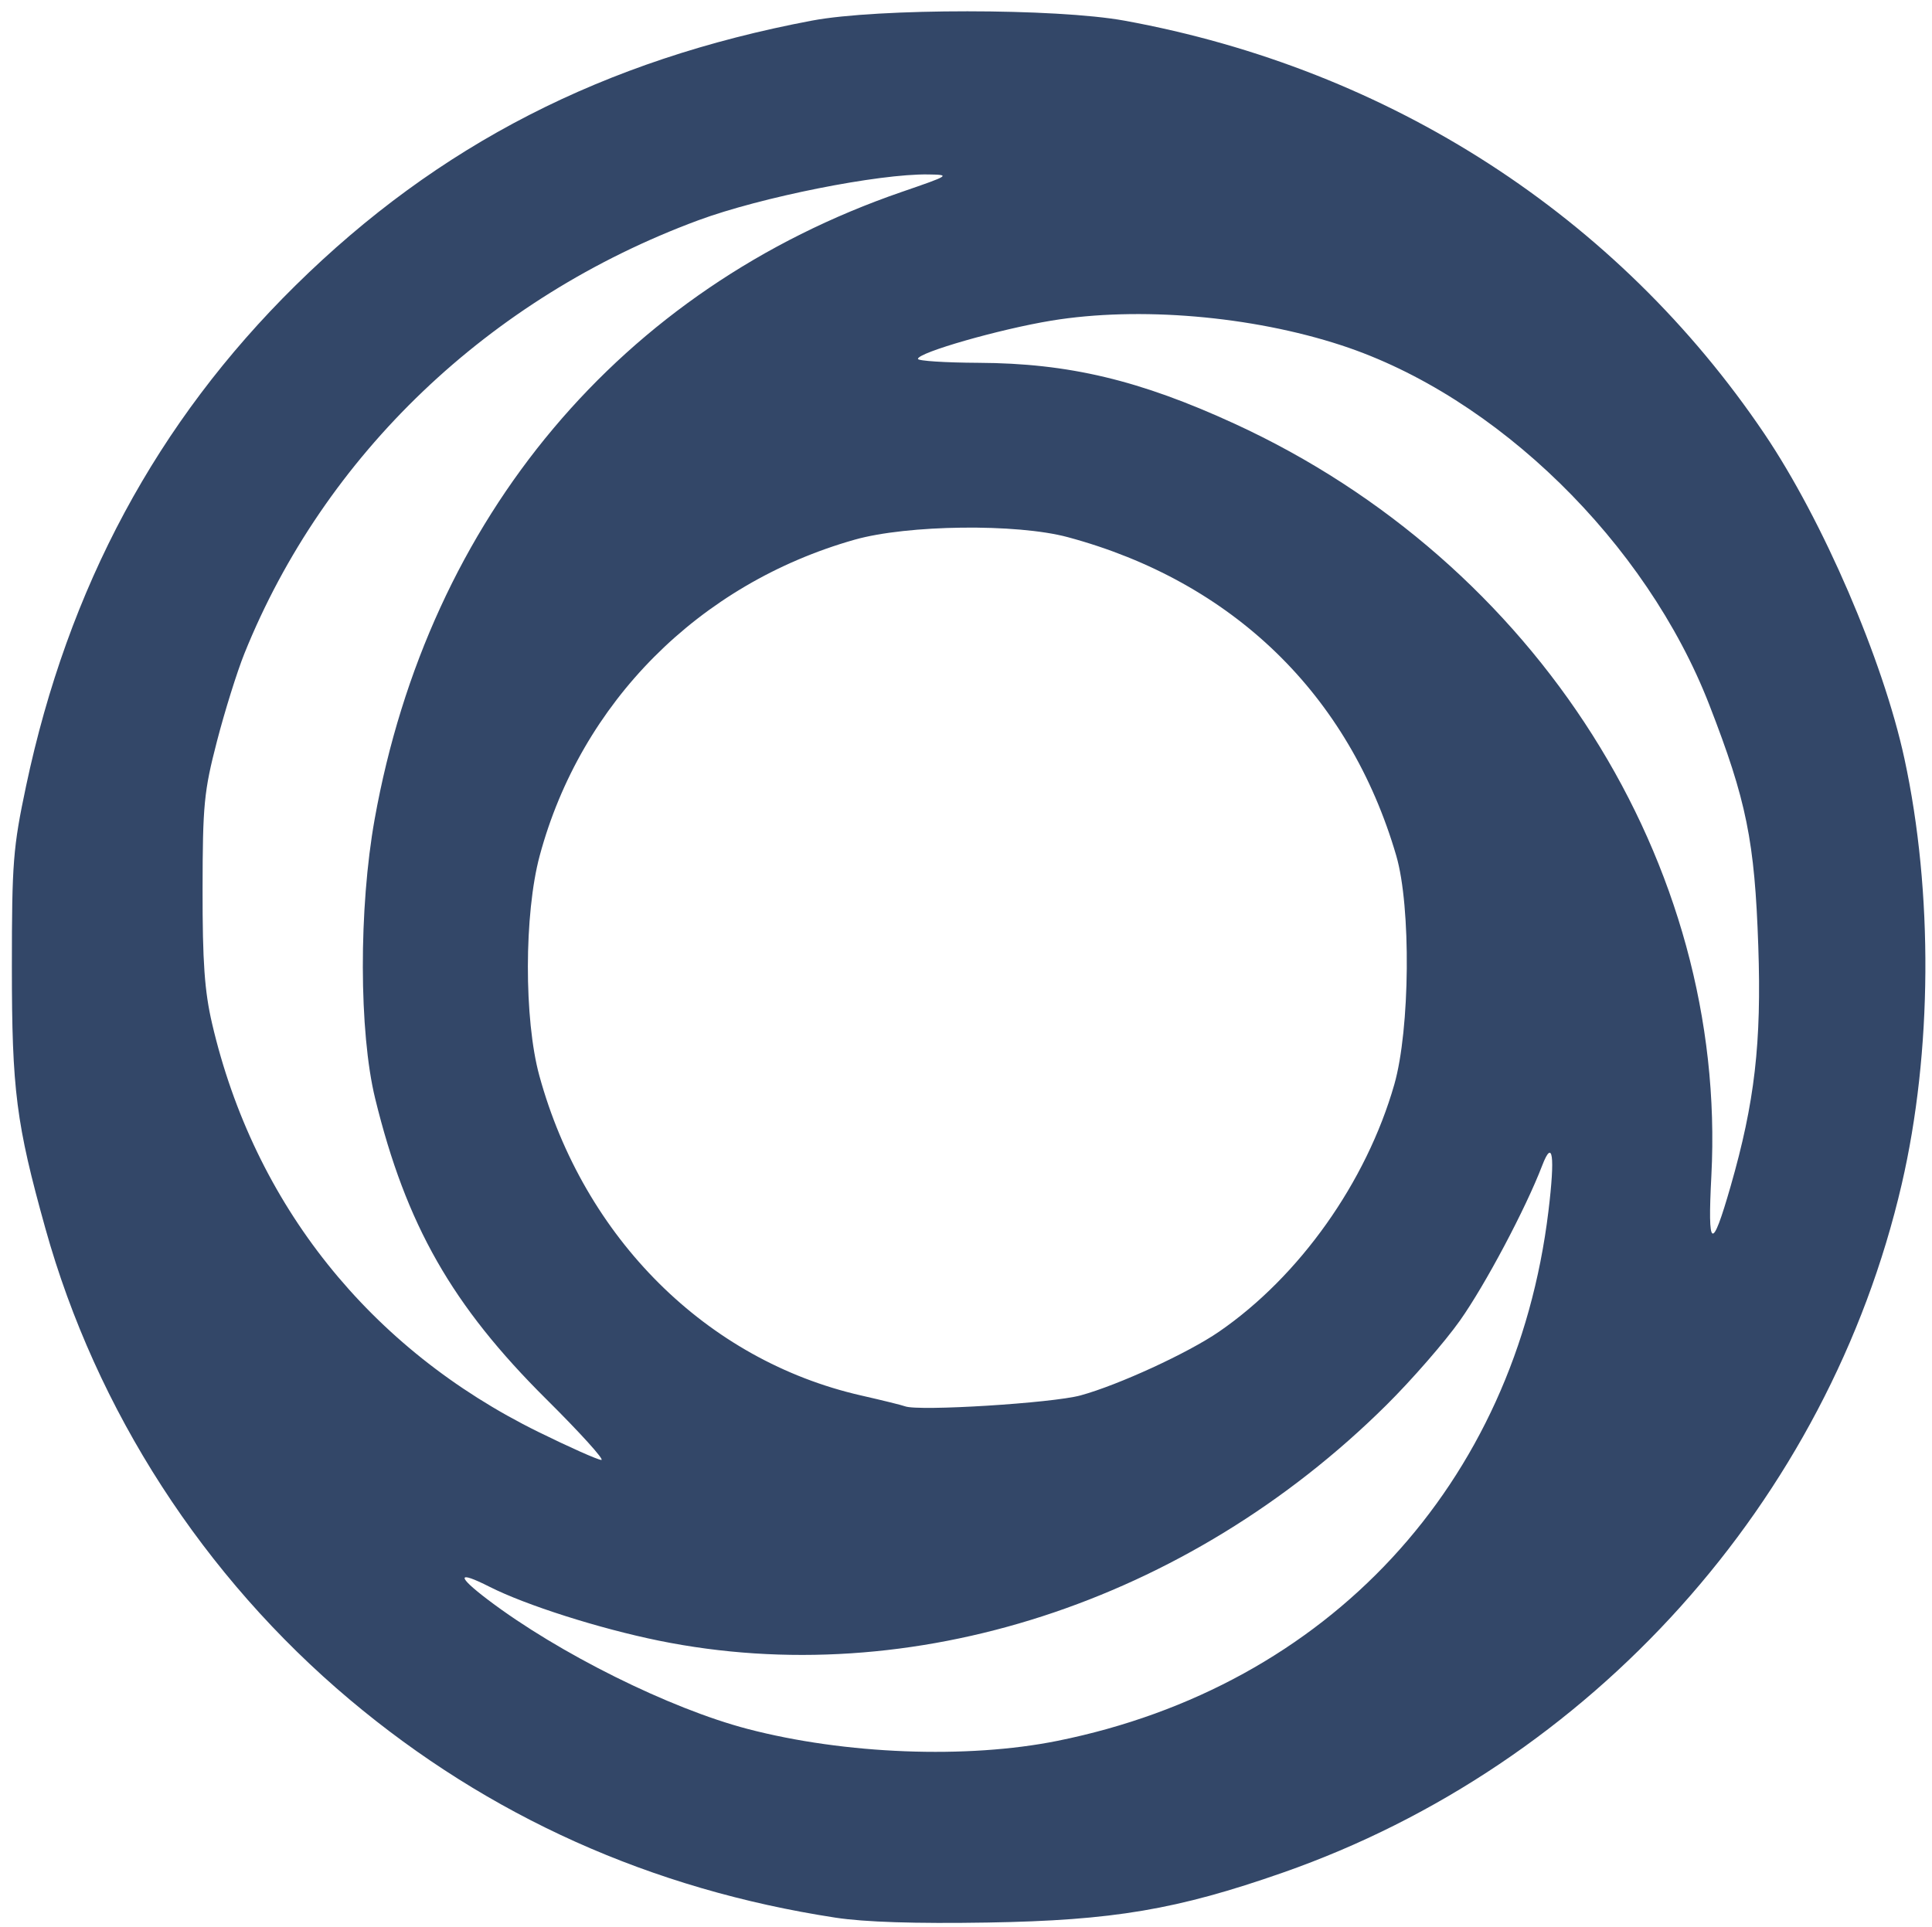
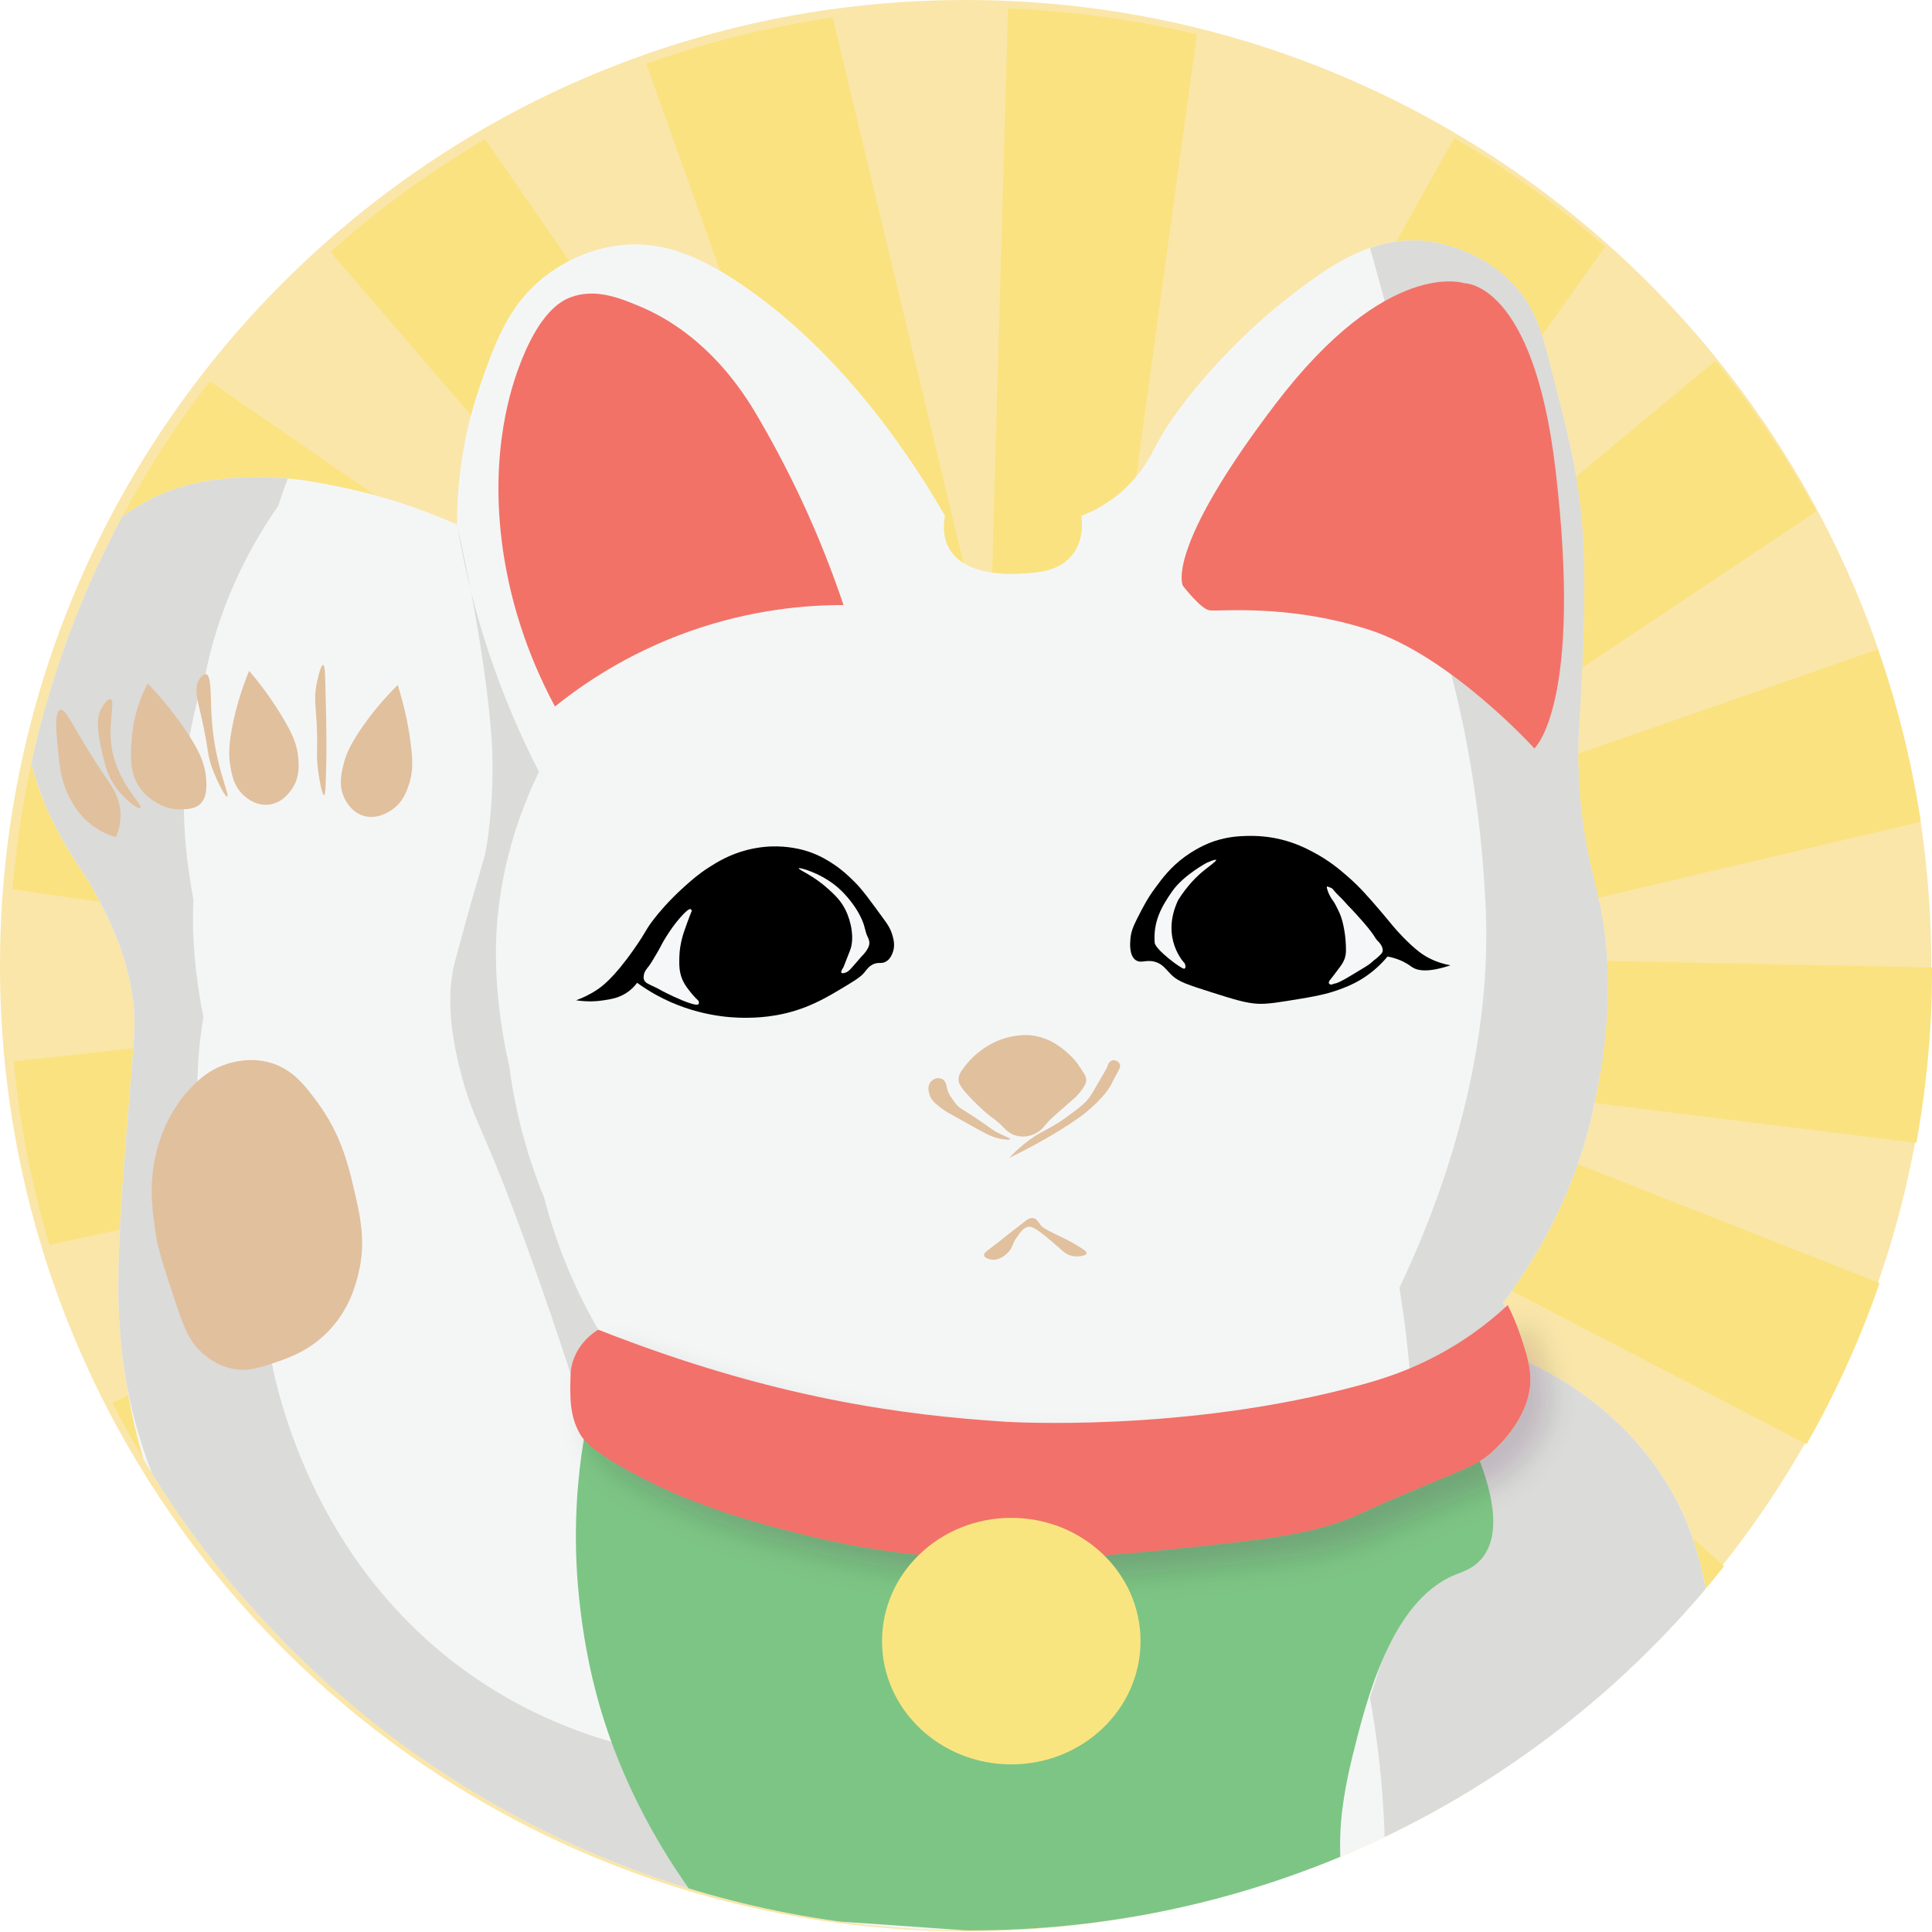
- <svg xmlns="http://www.w3.org/2000/svg" version="1.1" id="svg1" width="374" height="373" viewBox="0 0 374 373">
-   <g id="g1">
-     <path style="fill:#334768;fill-opacity:1" d="M 161.694,371.288 C 126.084,365.822 94.612,351.694 67.753,329.119 39.405,305.292 18.615,273.112 8.785,237.845 3.125,217.538 2.298,211.082 2.299,187.194 c 10e-4,-20.167 0.23,-23.083 2.747,-35 C 13.174,113.721 30.404,81.693 57.173,55.3 84.823,28.038 116.874,11.595 157.194,3.988 c 12.753,-2.406 47.29,-2.398 60.5,0.015 51.383,9.385 95.409,37.82 123.877,80.009 11.306,16.755 22.959,43.798 27.086,62.861 5.597,25.851 5.402,56.861 -0.519,82.407 -14.226,61.38 -60.084,112.403 -119.8,133.294 -20.477,7.164 -32.856,9.258 -57.145,9.666 -13.978,0.235 -23.842,-0.083 -29.5,-0.952 z m 43,-34.225 c 52.375,-10.56 88.638,-49.677 95.052,-102.532 1.309,-10.784 0.839,-14.205 -1.214,-8.843 -3.183,8.313 -11.016,23.077 -15.918,30.005 -2.919,4.125 -9.317,11.477 -14.218,16.338 -38.6,38.282 -92.01,55.582 -140.866,45.628 -11.523,-2.348 -25.757,-6.879 -32.766,-10.43 -6.325,-3.205 -6.442,-2.141 -0.278,2.535 13.631,10.339 35.155,21.045 50.241,24.991 18.823,4.923 42.482,5.833 59.966,2.308 z m -98.901,-66.119 c -18.29,-18.162 -27.191,-33.795 -33.168,-58.25 -3.144,-12.864 -3.188,-36.859 -0.1,-54.081 10.483,-58.46 47.718,-102.764 102.09,-121.472 9.293,-3.197 9.444,-3.298 5.079,-3.366 -9.598,-0.149 -32.416,4.4 -44.5,8.871 -40.522,14.995 -72.4,45.428 -87.889,83.907 -1.408,3.498 -3.8,11.148 -5.314,17 -2.504,9.672 -2.756,12.278 -2.776,28.64 -0.017,14.09 0.384,19.738 1.843,26 8.148,34.977 30.52,62.984 63.136,79.043 6.05,2.979 11.547,5.425 12.216,5.436 0.669,0.011 -4.109,-5.267 -10.617,-11.73 z m 103.401,-0.773 c 7.334,-2.01 20.784,-8.201 26.779,-12.325 15.591,-10.727 28.524,-28.966 33.936,-47.86 3.055,-10.665 3.262,-34.43 0.386,-44.291 -9.098,-31.201 -31.671,-53.097 -63.601,-61.694 -9.878,-2.66 -31.021,-2.406 -41.259,0.495 -30.091,8.526 -52.976,31.5 -60.964,61.2 -3.017,11.216 -3.049,31.68 -0.068,42.565 8.618,31.466 32.415,55.124 62.291,61.927 4.125,0.939 7.95,1.883 8.5,2.097 2.569,1.001 28.524,-0.612 34,-2.113 z m 125.82,-40.477 c 4.673,-16.256 5.999,-27.762 5.359,-46.49 -0.697,-20.397 -2.279,-28.189 -9.49,-46.752 -12.215,-31.443 -41.174,-59.751 -71.189,-69.586 -17.4,-5.702 -39.254,-7.564 -56.156,-4.786 -10.046,1.651 -25.845,6.18 -25.843,7.408 7.6e-4,0.389 5.288,0.73 11.75,0.76 17.447,0.079 31.176,3.348 49.568,11.802 58.475,26.879 95.422,85.186 92.275,145.623 -0.745,14.309 0.068,14.75 3.726,2.022 z" id="path1" />
+ <svg xmlns="http://www.w3.org/2000/svg" id="Layer_2" data-name="Layer 2" width="697" height="696.74" viewBox="0 0 697 696.74">
+   <defs>
+     <clipPath id="clippath">
+       <circle cx="350.19" cy="349.6" r="346.82" style="fill: none;" />
+     </clipPath>
+     <filter id="drop-shadow-1" x="196.97" y="461.94" width="378" height="123" filterUnits="userSpaceOnUse">
+       <feOffset dx="7" dy="7" />
+       <feGaussianBlur result="blur" stdDeviation="5" />
+       <feFlood flood-color="#231f20" flood-opacity=".16" />
+       <feComposite in2="blur" operator="in" />
+       <feComposite in="SourceGraphic" />
+     </filter>
+   </defs>
+   <g id="Layer_1-2" data-name="Layer 1">
+     <circle cx="348.37" cy="348.37" r="348.37" style="fill: #fae6a9;" />
+     <g style="clip-path: url(#clippath);">
+       <g>
+         <polygon points="388.44 328.12 354.51 328.12 365.82 -73.5 443.58 -73.5 388.44 328.12" style="fill: #fae280;" />
+         <polygon points="376.4 323.43 344.68 335.19 209.15 -44.16 281.84 -71.12 376.4 323.43" style="fill: #fae280;" />
+         <polygon points="363.44 323.23 338.07 345.22 73.36 37.57 131.51 -12.83 363.44 323.23" style="fill: #fae280;" />
+         <polygon points="351.25 327.53 335.53 356.88 -23.84 161.04 12.19 93.77 351.25 327.53" style="fill: #fbe381;" />
+         <polygon points="341.43 335.77 337.41 368.66 -69.79 310.16 -60.58 234.78 341.43 335.77" style="fill: #fae280;" />
+         <polygon points="335.24 346.89 343.45 379.03 -58.49 465.48 -77.31 391.83 335.24 346.89" style="fill: #fae280;" />
+         <polygon points="333.5 359.42 352.86 386.62 8.57 606.77 -35.81 544.44 333.5 359.42" style="fill: #fae280;" />
+         <polygon points="336.43 371.75 364.43 390.46 122.66 715.6 58.5 672.72 336.43 371.75" style="fill: #fae280;" />
+         <polygon points="343.65 382.25 376.63 390.03 268.91 777.79 193.33 759.95 343.65 382.25" style="fill: #fae280;" />
+         <polygon points="354.23 389.56 387.89 385.41 428.25 785.24 351.11 794.75 354.23 389.56" style="fill: #fae280;" />
+         <polygon points="366.77 392.73 396.73 377.18 579.92 736.96 511.26 772.6 366.77 392.73" style="fill: #fae280;" />
+         <polygon points="379.65 391.35 402 366.43 704.13 639.25 652.91 696.37 379.65 391.35" style="fill: #fae280;" />
+         <polygon points="391.19 385.59 403.02 354.55 784.71 504.86 757.61 576.01 391.19 385.59" style="fill: #fae280;" />
+         <polygon points="399.88 376.21 399.64 343.09 811.14 351.3 811.69 427.2 399.88 376.21" style="fill: #fae280;" />
+         <polygon points="404.59 364.43 392.32 333.55 779.99 198.58 808.11 269.35 404.59 364.43" style="fill: #fae280;" />
+         <polygon points="404.71 351.78 382 327.16 695.3 66.61 747.34 123.02 404.71 351.78" style="fill: #fae280;" />
+         <polygon points="400.22 339.91 370.04 324.77 568.13 -27.4 637.3 7.29 400.22 339.91" style="fill: #fae280;" />
+       </g>
+       <g>
+         <path d="M164.89,189.26c-.06-21.87,4.42-38.94,8.2-49.85,5.52-15.93,10.62-30.54,25.24-41.01,4.3-3.08,14.02-9.08,27.13-10.1,12.71-.99,25.84,2.92,44.17,15.77,35.49,24.87,59.42,61.47,71.3,82.03-.56,2.87-.88,7.25,1.26,11.36,5.57,10.69,22.73,9.69,26.5,9.46,5.96-.35,13.64-.8,18.3-6.94,4.01-5.28,3.44-11.7,3.15-13.88,3.55-1.39,8.72-3.84,13.88-8.2,7.77-6.57,11.38-13.98,12.62-16.41,9.33-18.23,31.16-40.88,46.69-53,14.31-11.16,30.7-23.95,51.74-21.45,2.16.26,19.81,2.62,32.18,17.04,6.44,7.5,8.75,15.12,11.36,25.24,7.68,29.75,11.52,44.63,12.62,67.51.91,18.86-.16,39.03-1.26,59.94-.41,7.69-.59,9.33-.63,13.88-.22,25.36,4.99,43.56,6.94,51.74,8.24,34.59.69,68.05-1.89,79.5-3.49,15.47-11.49,40.64-32.18,68.14,1.42,2.08,3.13,5.03,4.42,8.83,1.54,4.56,1.88,8.58,1.89,11.36,5.68,2.41,13.28,6.18,21.45,11.99,7.02,4.99,26.34,19.09,37.86,45.43,2.17,4.96,18.58,44.05,1.26,80.13-1.44,3-2.82,5.37-3.79,6.94-26.4,10.01-62.55,28.28-92.32,63.41-13.21,15.58-13.09,20.25-21.32,29.85-46.06,53.74-168,45.7-250.4-.29-17.08-9.53-90.7-50.62-91.51-106.86-.01-.79,0-1.45,0-1.89-2.65-.41-6.64-1.14-11.36-2.52-4.55-1.34-19.42-6.1-41.64-25.24-9.16-7.88-17.42-15-25.87-26.5-18.81-25.61-23.2-52.09-25.87-69.41-3.02-19.55-2.42-34.98-1.89-48.58.53-13.67,2.25-34.75,4.42-61.2.96-11.75,1.55-18.35,0-27.76-2.36-14.38-8.15-25.9-11.36-32.18-4.38-8.57-6.83-11.18-10.73-17.67-4.21-7.01-14.91-24.81-16.41-46.69-1.79-26.09,10.28-46.33,15.77-54.26,4.38-6.32,14.32-20.31,32.81-28.39,13.77-6.02,26.39-6.19,35.33-6.31,11.45-.15,19.93,1.48,28.39,3.15,10.98,2.17,26.14,6.14,43.54,13.88Z" style="fill: #f4f6f6;" />
+         <path d="M607.83,547.65c-11.52-26.34-30.83-40.44-37.86-45.43-8.17-5.81-15.78-9.57-21.45-11.99-.01-2.78-.35-6.8-1.89-11.36-1.28-3.8-2.99-6.76-4.42-8.83,20.68-27.5,28.69-52.67,32.18-68.14,2.58-11.45,10.14-44.92,1.89-79.5-1.95-8.18-7.16-26.38-6.94-51.74.04-4.55.23-6.19.63-13.88,1.1-20.91,2.17-41.08,1.26-59.94-1.1-22.88-4.94-37.76-12.62-67.51-2.61-10.12-4.92-17.74-11.36-25.24-7.97-9.29-18.08-13.54-24.87-15.48.19,2.99.43,5.98.56,8.96,1.42,31.8-4.48,65.32-15.46,97.74,17.57,41.75,26.5,87.45,28.51,132.3,2.01,44.83-10.22,93.2-31.13,136.94,2.63,16.31,4.3,32.74,5.03,49.05,1.44,32.14-4.52,66.09-15.66,98.87.67,3.69,1.28,7.45,1.84,11.27,3.23,22.04,4.09,42.8,3.48,61.89,35.25-16.97,70.51-33.93,105.76-50.9.96-1.57,2.35-3.94,3.79-6.94,17.32-36.08.91-75.17-1.26-80.13Z" style="fill: #dbdbd9;" />
+         <path d="M536.23,246.66c12.56,47.33,26.35,94.16,41.06,140.68,2.68-15.94,4.9-40.13-1.02-64.95-1.95-8.18-7.16-26.38-6.94-51.74.04-4.55.23-6.19.63-13.88,1.1-20.91,2.17-41.08,1.26-59.94-1.1-22.88-4.94-37.76-12.62-67.51-2.61-10.12-4.92-17.74-11.36-25.24-12.37-14.42-30.02-16.78-32.18-17.04-7.48-.89-14.35.22-20.78,2.43,14.52,52.23,28.02,104.77,41.93,157.18Z" style="fill: #dbdbd9;" />
+         <path d="M196.36,432.23c-6.11-14.94-10.43-30.8-12.59-47.3-2.56-11.19-4.21-22.72-4.73-34.5-1.14-25.55,4.72-49.91,15.41-72.01-4.55-8.85-9.06-18.66-13.22-29.44-8.48-21.93-13.42-42.3-16.34-59.73,8.3,36.81,11.82,65.39,12.58,79.36.97,18.02-1.46,33.97-1.88,36.34-.3,1.68-.65,3.31-.65,3.31-.94,4.07-2.39,7.6-8.47,30.02-1.88,6.96-2.83,10.43-3,11.36-1.25,6.77-2.37,18.62,3.24,39.16,3.36,12.3,5.89,15.81,13.78,35.4,1.89,4.68,5.4,13.73,11.94,32.03,3.72,10.41,8.35,23.73,13.43,39.39,1.17-2.42,2.9-5.39,5.43-8.45,1.95-2.35,3.91-4.21,5.64-5.64-4.12-6.91-8.45-15.17-12.4-24.75-3.66-8.9-6.28-17.2-8.18-24.56Z" style="fill: #dbdbd9;" />
+         <path d="M271.85,635.65c7.3-.02,14.61-.04,21.91-.06-.22-.59-.42-1.19-.63-1.79-7.03,1.09-14.14,1.7-21.28,1.85Z" style="fill: #dbdbd9;" />
+         <path d="M96.73,484.87c-14.95-25.82-23.96-55.65-25.37-87.12-.47-10.49.33-20.76,2.03-30.81-1.94-9.64-3.21-19.51-3.66-29.56-.19-4.34-.13-8.63.06-12.9-1.77-9.1-2.89-18.42-3.32-27.89-.84-18.74,2.05-36.9,7.78-54.01,4.42-21.66,13.52-42,26.11-60.07,1.09-3.31,2.17-6.63,3.49-9.85-3.36-.31-6.92-.5-10.88-.45-8.95.12-21.56.29-35.33,6.31-18.49,8.09-28.43,22.07-32.81,28.39-5.49,7.93-17.56,28.18-15.77,54.26,1.5,21.88,12.19,39.68,16.4,46.69,3.9,6.49,6.35,9.1,10.73,17.67,3.21,6.28,9,17.8,11.36,32.18,1.55,9.42.96,16.02,0,27.76-2.16,26.46-3.89,47.53-4.42,61.2-.53,13.61-1.12,29.03,1.89,48.58,4.8,31.11,17.39,53.88,25.87,69.41,2.59,4.75,9.04,16.23,21.22,33.07,34.12,47.16,70.19,76.89,78.74,83.8,29.2,23.61,57.93,40.38,82.73,52.31,7.85-69.65,11.48-98.21,12.15-98.2,0,0,.19,0,.19-.01,0-.04-1.69-.22-4.07-.44-17.73-.85-53.64-5.12-89.34-29.14-61.29-41.24-73.63-108.2-75.77-121.22Z" style="fill: #dbdbd9;" />
+         <path d="M200.22,254.88c10.04-8.09,26.26-19.23,48.58-27.13,22.65-8.01,42.55-9.5,55.52-9.46-3.92-11.65-8.86-24.4-15.14-37.86-5.56-11.91-11.36-22.64-17.04-32.18-6.97-11.59-20.08-28.89-41.64-37.86-7.14-2.97-15.81-6.44-24.61-3.15-3.3,1.23-11.43,5.21-18.93,25.87-3.15,8.68-11.39,34.61-4.42,71.93,2.21,11.81,6.85,29.67,17.67,49.85Z" style="fill: #f27268;" />
+         <path d="M426.74,211.34s-6.94-12.62,33.44-65.62c40.38-53,68.14-43.54,68.14-43.54,0,0,24.82-.52,32.81,66.88,10.1,85.18-7.57,100.95-7.57,100.95,0,0-30.29-33.44-59.94-42.91-29.66-9.46-54.26-6.31-57.42-6.94-3.15-.63-9.46-8.83-9.46-8.83Z" style="fill: #f27268;" />
+         <path d="M207.79,360.88c1.84-.66,4.59-1.81,7.57-3.79,1.61-1.07,5.87-3.99,13.25-14.51,4.93-7.02,4-6.82,7.57-11.36,1.33-1.7,5.02-6.26,10.73-11.36,2.66-2.38,5.1-4.55,8.83-6.94,2.95-1.88,7.4-4.67,13.88-6.31,5.01-1.27,9.06-1.29,10.73-1.26,5.91.11,10.25,1.52,11.36,1.89,4.25,1.44,7.16,3.32,8.83,4.42,3.28,2.15,5.37,4.17,7.57,6.31,2.87,2.79,5.7,6.7,11.36,14.51.63.88,1.83,2.56,2.52,5.05.4,1.42,1.02,3.8,0,6.31-.29.72-.95,2.34-2.52,3.15-1.38.72-2.21.16-3.79.63-1.98.59-3.02,2.18-3.79,3.15-1.41,1.8-4.31,3.51-10.1,6.94-1.93,1.14-6.27,3.71-11.36,5.68-9.72,3.75-18.3,3.8-22.08,3.79-4.43-.02-17.59-.52-31.55-8.2-2.94-1.62-5.28-3.21-6.94-4.42-.64.86-1.66,2.05-3.15,3.15-2.95,2.19-5.91,2.69-8.83,3.15-2.32.37-5.82.66-10.1,0Z" />
+         <path d="M409.7,346.37c-2.35-1.7-2.02-5.92-1.89-7.57.18-2.3.8-4.21,2.52-7.57,2.26-4.41,3.61-7.05,6.31-10.73,2.64-3.59,5.56-7.57,10.73-11.36,5.13-3.77,9.74-5.35,10.73-5.68,5.08-1.69,9.23-1.82,11.99-1.89,5.47-.14,9.76.72,11.99,1.26,5.26,1.27,8.94,3.16,11.36,4.42,6.01,3.13,9.96,6.53,12.62,8.83,4.58,3.98,7.72,7.64,11.99,12.62,3.77,4.39,4.68,5.86,8.2,9.46,4.6,4.7,7.17,6.41,9.46,7.57,2.96,1.5,5.68,2.18,7.57,2.52-8.17,2.73-11.95,1.95-13.88.63-.56-.38-2.04-1.54-4.42-2.52-1.79-.74-3.37-1.09-4.42-1.26-1.86,2.24-4.93,5.44-9.46,8.2-3.21,1.96-5.93,2.96-8.2,3.79-2.59.94-5.93,1.94-13.25,3.15-8.26,1.37-12.4,2.05-15.77,1.89-4.43-.21-8.84-1.61-17.67-4.42-7.24-2.3-10.91-3.49-13.25-5.68-2.29-2.14-3.31-4.21-6.31-5.05-3.28-.91-5.04.75-6.94-.63Z" />
+         <path d="M238.81,340.54s3.85-7.13,8.51-11.51c.59-.55,1.44-1.27,1.9-1,.07.04.26.18.34.62-.37.9-.89,2.2-1.47,3.78-1.03,2.81-1.7,4.61-2.21,6.86-.27,1.2-.74,3.3-.8,6.07-.06,2.73-.12,5.63,1.4,8.69.77,1.54,1.77,2.8,2.69,3.95,1.08,1.35,2.09,2.39,2.85,3.11.12.36.22.86-.03,1.16-.16.2-.79.69-5.98-1.43-2.23-.92-3.93-1.75-5.59-2.57-2.94-1.45-1.91-1.08-3.78-1.98-2.58-1.24-3.95-1.66-4.35-2.96-.17-.54-.1-1-.03-1.47.21-1.42,1-2.25,1.85-3.36.63-.82,1.37-2.07,2.85-4.57.81-1.36,1.14-2.05,1.86-3.38Z" style="fill: #f6f7f8;" />
+         <path d="M288.21,313.27c.15-.32,2.7.5,4.48,1.2,5.19,2.03,8.61,4.87,9.62,5.74.5.43,5.61,4.9,8.49,11.24,1.5,3.3,1.12,4.29,2.27,6.64.19.39.68,1.33.54,2.51-.05.39-.16.84-.54,1.55-.69,1.32-1.47,2.08-2.33,2.99-.24.25-1.07,1.22-2.75,3.17-1.27,1.48-2.01,2.36-3.29,2.69-.27.07-.91.23-1.14-.06-.33-.42.42-1.51.72-1.97t2.39-6.1c1.58-4.02.58-10.21-1.73-14.76-1.7-3.35-3.85-5.31-6.16-7.41-5.43-4.95-10.8-6.94-10.58-7.41Z" style="fill: #f6f7f8;" />
+         <path d="M416.57,340.12c-.56-7.57,2.35-12.91,6.38-18.65,4.03-5.74,12.39-10.2,12.39-10.2,1.51-.65,3.22-1.33,3.39-1.04.22.39-2.41,2.22-4.26,3.71-2.63,2.11-6.06,5.44-9.4,10.72-6.62,13.91,2.35,22.91,2.35,22.91,0,0,.68,1.59-.16,1.91s-10.48-6.93-10.68-9.36Z" style="fill: #f6f7f8;" />
+         <path d="M478.78,320.68c.64,2.26,1.73,3.71,1.73,3.71.97,1.28,1.46,2.31,2.45,4.36,1.24,2.58,1.65,4.82,2.03,6.93.08.43.43,2.43.54,5.08.09,2.27.12,3.44-.36,4.9-.46,1.41-1.17,2.37-1.79,3.23-2.15,2.95-3.41,4.48-3.41,4.48-.21.25-.74.91-.54,1.37.13.29.5.41.54.42.37.11.71-.04.9-.12,1.02-.43.53,0,1.91-.6,1.58-.69,3.26-1.7,3.41-1.79,1.39-.84,2.79-1.67,4.18-2.51,2.62-1.58,2.89-1.74,3.53-2.21,1.37-1.01,1.12-1.04,2.63-2.15,0,0,.57-.42,1.55-1.43.3-.31.6-.64.72-1.14.06-.27.07-.55,0-.9-.29-1.44-1.49-2.57-1.49-2.57-1.83-1.72-.35-1.51-8.19-10.1-2.79-3.06-2.5-2.56-4.06-4.36-1.26-1.45-2.78-2.66-3.95-4.18-.1-.14-.34-.47-.78-.72-.17-.1-.15-.06-.9-.36-.45-.18-.57-.24-.66-.18-.19.13-.05.65,0,.84Z" style="fill: #f6f7f8;" />
+         <path d="M81.99,383.8c1.96-.61,8.16-2.47,15.3-.48,8.2,2.29,12.75,8.29,17.22,14.35,8.36,11.34,11.08,22.39,12.91,30.13,2.55,10.78,4.72,19.97,1.91,31.56-1.03,4.27-3.3,13.13-11,21.04-6.93,7.11-14.52,9.63-20.08,11.48-4.93,1.64-9.07,2.95-14.35,1.91-5.77-1.14-9.54-4.43-11-5.74-4.29-3.85-6.26-8.21-9.56-18.17-4.2-12.68-6.3-19.02-7.17-24.87-1.29-8.66-2.99-20.13,1.43-33.47,3.34-10.07,8.42-15.93,9.56-17.22,2.91-3.27,7.26-8.15,14.82-10.52Z" style="fill: #e1c09e;" />
+         <path d="M21.73,256.12c-2.2.76-1.42,8.47-.72,15.3.6,5.85,1.17,10.95,4.3,16.74,1.22,2.25,3.39,6.17,7.89,9.56,3.28,2.48,6.5,3.69,8.61,4.3.78-1.82,1.73-4.66,1.67-8.13-.1-5.99-3.11-10.26-5.26-13.39-11.92-17.41-14.22-25.17-16.5-24.39Z" style="fill: #e1c09e;" />
+         <path d="M39.9,252.29c1.71.53-.77,7.92.24,16.26,1.66,13.64,11.72,21.94,10.52,22.95-.77.65-5.1-2.66-8.13-6.46-3.83-4.81-4.81-9.41-6.22-16.02-1.83-8.61-.67-11.72.24-13.39.75-1.39,2.35-3.66,3.35-3.35Z" style="fill: #e1c09e;" />
+         <path d="M74.33,243.21c2.08.43,1.53,8.32,2.07,16.26,1.13,16.66,6.63,27.52,5.58,27.9-.74.26-3.39-5.07-4.94-8.93-2.48-6.18-1.57-7.17-4.14-18.65-1.74-7.76-3.15-11.74-.8-14.98.29-.4,1.3-1.79,2.23-1.59Z" style="fill: #e1c09e;" />
+         <path d="M53.29,246.56c6.3,6.6,10.81,12.67,13.87,17.22,4.71,6.99,6.72,11.47,7.17,16.74.22,2.57.57,7.4-2.39,9.8-1.76,1.43-4.17,1.57-5.98,1.67-.69.04-3.29.15-6.46-.96-.48-.17-5.26-1.9-8.61-6.22-4.29-5.54-3.8-12.2-3.35-18.41.32-4.4,1.45-11.63,5.74-19.85Z" style="fill: #e1c09e;" />
+         <path d="M89.88,242.01c6.21,7.28,10.41,13.84,13.15,18.65,2.53,4.44,4.11,7.92,4.54,12.43.26,2.77.6,6.95-1.91,11-.65,1.05-3.54,5.71-8.85,6.22-4.48.43-7.76-2.38-8.61-3.11-3.96-3.39-4.72-8.2-5.26-11.96-.35-2.44-.62-6.34,1.2-14.82,1-4.69,2.7-11.06,5.74-18.41Z" style="fill: #e1c09e;" />
+         <path d="M143.49,247.11c2.88,9.13,4.18,16.8,4.83,22.3.59,5.07.7,8.9-.67,13.22-.84,2.65-2.16,6.63-6.06,9.38-1.01.71-5.49,3.87-10.57,2.27-4.29-1.35-6.21-5.22-6.71-6.22-2.32-4.67-1.15-9.39-.18-13.06.63-2.38,1.9-6.08,6.89-13.18,2.75-3.92,6.81-9.13,12.47-14.71Z" style="fill: #e1c09e;" />
+         <path d="M114.19,246.87c.57-3.08,1.69-7.09,2.39-7.01.6.07.7,3.09.8,6.85.52,19.05.42,24.42.32,29.01-.19,8.61-.34,11.12-.8,11.16-.65.05-1.61-5-2.07-8.29-.83-5.92-.23-7.47-.48-14.98-.28-8.73-1.23-10.93-.16-16.74Z" style="fill: #e1c09e;" />
+         <path d="M347.87,384.92c1.53-1.95,7.82-9.99,19.29-11.32,1.09-.13,2.32-.26,3.99-.16,7.93.49,13.24,5.65,15.46,7.81,1.42,1.38,2.28,2.68,3.99,5.26.81,1.23,1.34,2.15,1.28,3.35-.02.4-.13,1.17-1.28,2.87-1.38,2.05-2.83,3.31-2.87,3.35-5.93,5.16-8.89,7.74-9.88,8.93-1.1,1.31-2.1,2.74-4.14,3.83-1.59.85-2.98,1.05-3.51,1.12-2.22.26-3.91-.33-4.3-.48-1.94-.72-3.11-1.97-3.67-2.55-3.97-4.14-4.28-2.92-11-9.72-4.84-4.9-5.48-6.41-5.42-7.97.05-1.13.47-2.26,2.07-4.3Z" style="fill: #e1c09e;" />
+         <path d="M370.82,442.62c-1.52.33-2.51,1.69-3.83,3.51-2.03,2.81-1.48,3.73-3.19,5.58-.58.63-3.03,3.11-6.06,2.71-.26-.03-2.43-.32-2.71-1.43-.31-1.21,1.93-2.17,6.06-5.58,2.86-2.36,5.86-4.55,8.77-6.85.58-.46,1.66-1.32,2.87-1.12,1.28.21,1.84,1.45,2.71,2.55.88,1.12,3.09,2.18,7.49,4.3,1.33.64,3.97,1.88,7.17,3.98,1.24.81,2.02,1.4,1.91,1.91-.18.84-2.75,1.32-4.94.96-3.05-.5-4.05-2.42-9.72-7.01-4.11-3.33-5.35-3.76-6.54-3.51Z" style="fill: #e1c09e;" />
+         <path d="M338.07,388.98c.39-.04,1.34-.09,2.15.48,1.13.78,1.14,2.13,1.59,3.67.47,1.61,1.24,2.67,2.79,4.78,1.48,2.02,2.23,1.91,8.61,6.22,4.58,3.1,4.81,3.57,7.25,4.78,2.17,1.08,4.08,1.73,3.99,2.07-.09.33-2.07.14-3.59-.16-2.64-.52-4.5-1.48-6.93-2.79-3.04-1.63-4.31-2.38-6.77-3.75-4.34-2.4-5.71-3.04-7.97-4.78-2.42-1.86-3.27-3-3.75-4.3-.23-.63-1.08-2.95.16-4.7.17-.24,1-1.34,2.47-1.51Z" style="fill: #e1c09e;" />
+         <path d="M399.36,385.16c.12-.45.55-2.13,1.75-2.55.74-.26,1.51.04,1.59.08.57.23,1.06.69,1.28,1.2.41.97-.25,1.98-1.28,3.83-1.66,2.99-1.47,3.09-2.23,4.3-3.58,5.72-10.6,10.76-10.6,10.76-10.18,7.32-22.67,13.46-25.82,14.98,1.17-1.25,3.05-3.14,5.58-5.18,5.91-4.76,8.45-4.72,14.9-9.4,5.05-3.67,7.58-5.5,9.48-8.77,3.52-6.03,5.29-9.05,5.34-9.25Z" style="fill: #e1c09e;" />
+         <path d="M208.92,576.52c.71,6.78,2.26,19.63,6.17,34.41,4.53,17.14,14.81,46.8,39.95,79.18,17.8,1.12,51.08,3.27,93.27,6.3,85.81,6.17,117.55,9.48,131.55-9.53,8.48-11.51-1.36-15.17,8.09-53.38,4.91-19.86,13.8-55.79,36.81-65.29,2.99-1.23,6.77-2.26,9.88-6.04,7.37-8.97,3.4-24.48-1.39-36.66-41.01,10.74-99.15,21.28-169,19.04-62.96-2.02-115.38-13.77-153.6-25.42-2.37,14.28-4.17,34.08-1.73,57.39Z" style="fill: #7dc585;" />
+         <path d="M215.86,479.71c63.61,25.09,111,30.89,146.83,33.2,0,0,64.92,4.19,128.64-13.39,7.08-1.95,21.23-5.98,36.82-16.26,7.17-4.73,12.49-9.36,15.78-12.43,1.38,2.73,3.16,6.63,4.78,11.48,1.34,4.03,3.07,9.19,3.35,13.87.85,14.09-11.31,25.34-13.39,27.26-5.03,4.65-8.75,5.91-24.39,12.43-25.61,10.68-22.95,10.34-30.13,12.91-14.21,5.09-28.32,6.65-55.95,9.56-18.42,1.94-35.29,3.68-58.34,3.83-15.85.1-29.71.14-48.3-2.39-16.64-2.26-29.71-5.58-37.78-7.65-15.82-4.06-26.43-7.9-29.65-9.09-6.02-2.22-16.25-6.22-28.21-12.91-13.01-7.28-15.46-10.69-16.74-12.91-3.73-6.5-3.55-13.43-3.35-21.04.2-7.66,5.15-13.59,10.02-16.47Z" style="fill: #f2716b; filter: url(#drop-shadow-1);" />
+         <ellipse cx="364.84" cy="592.06" rx="46.63" ry="44.47" style="fill: #f9e580;" />
+       </g>
+     </g>
  </g>
</svg>
